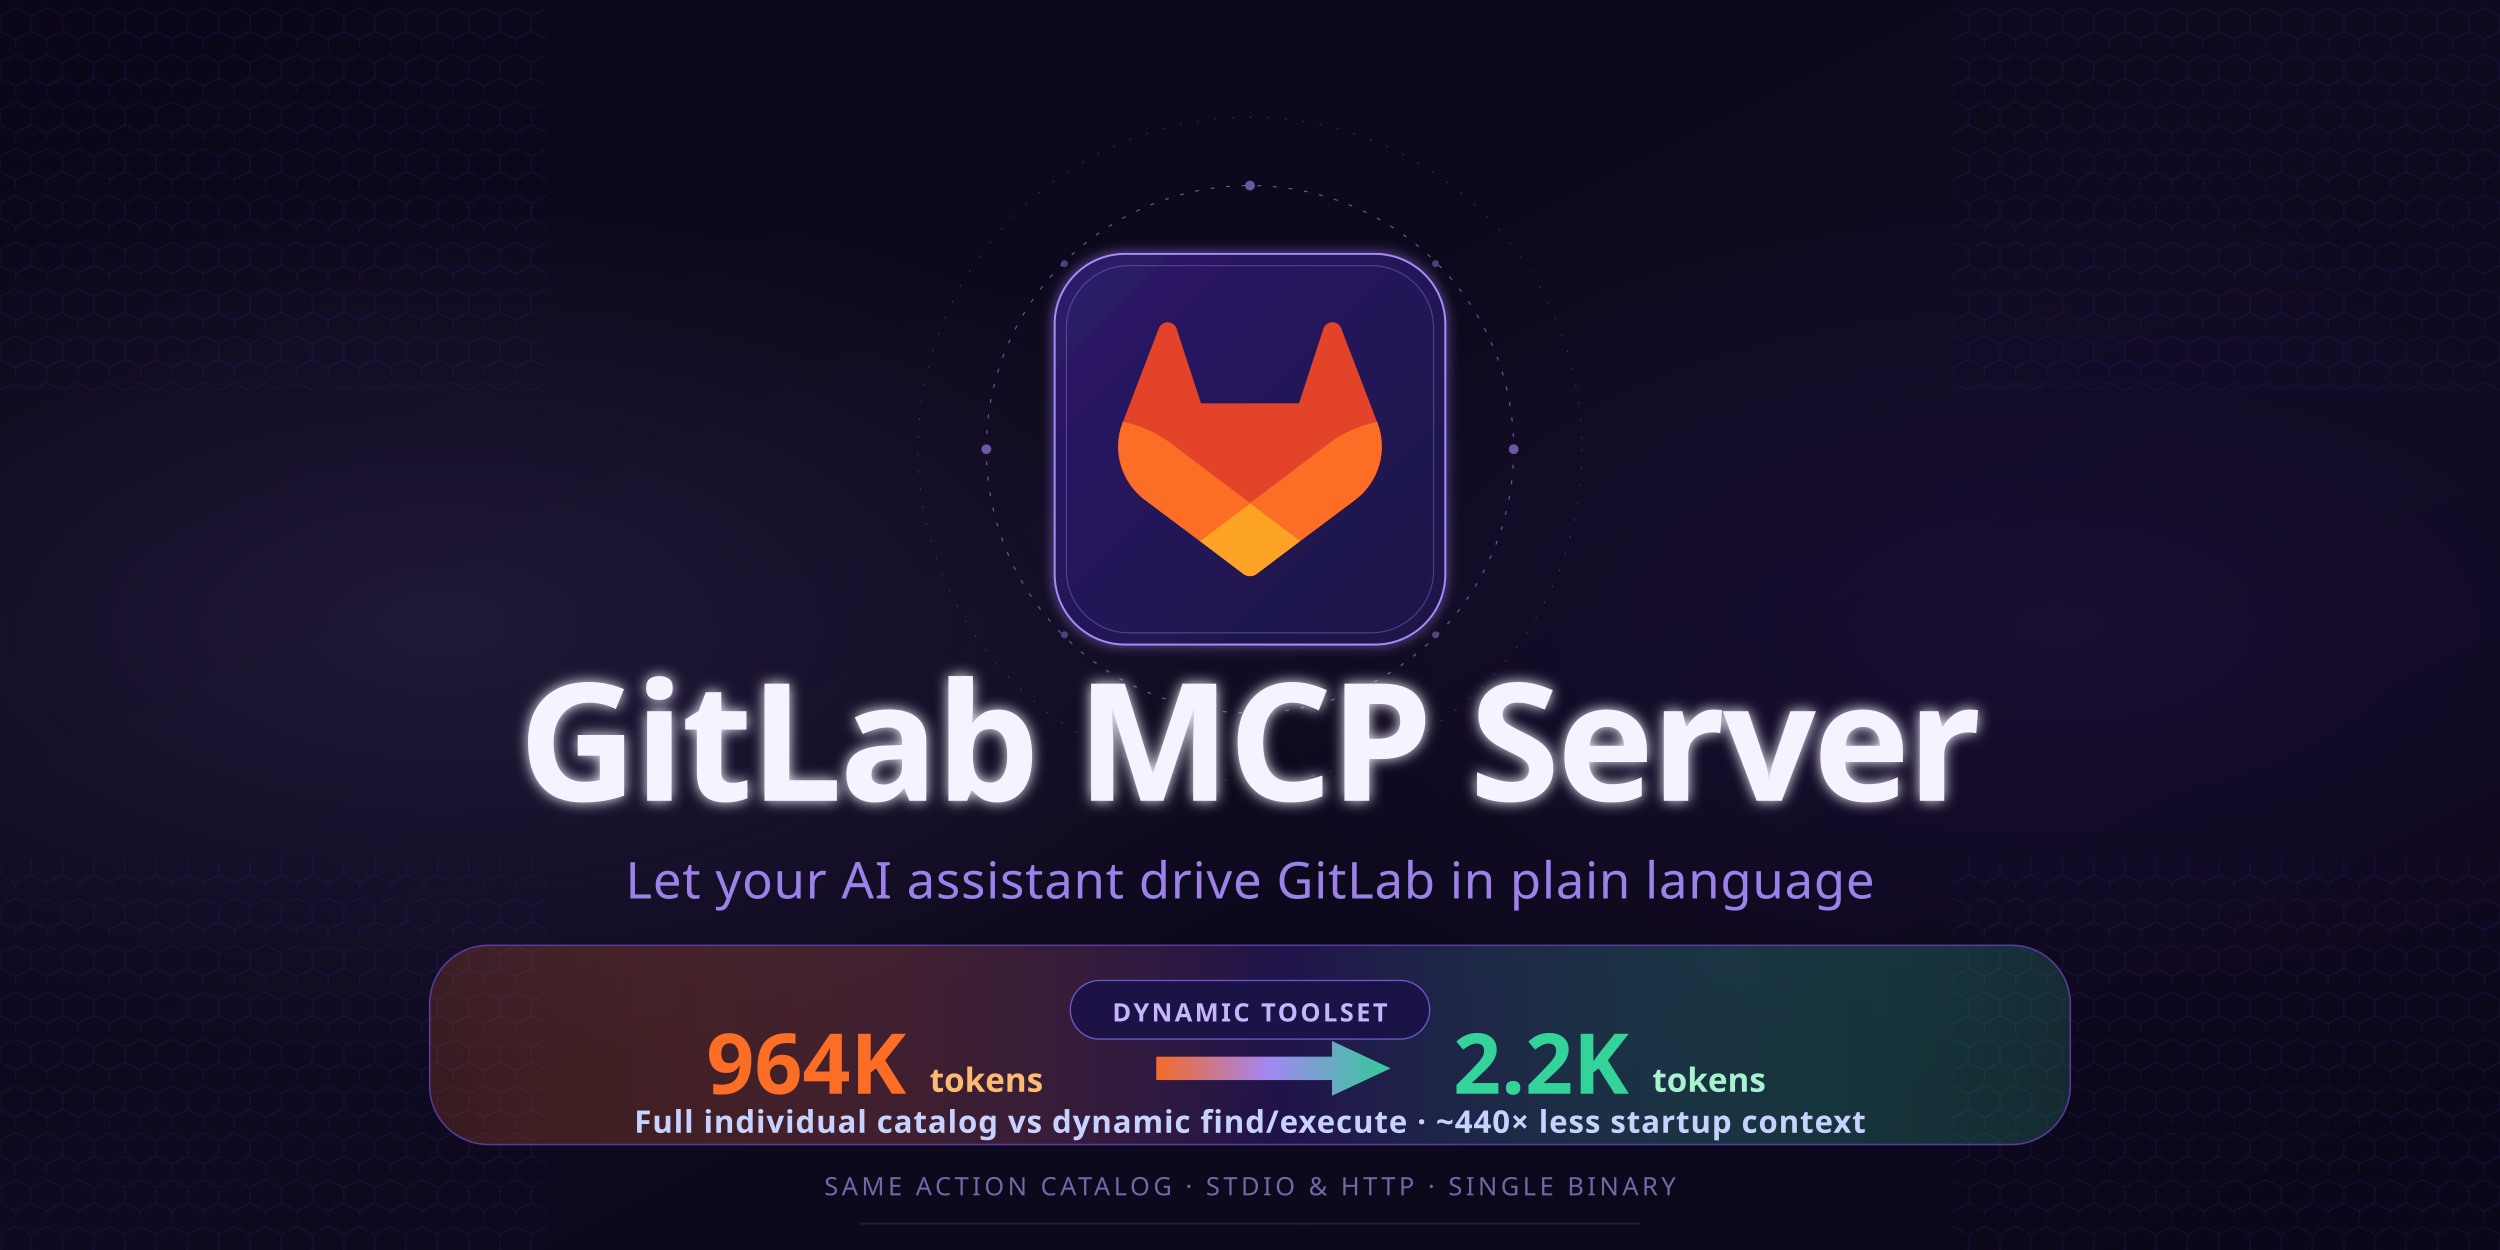
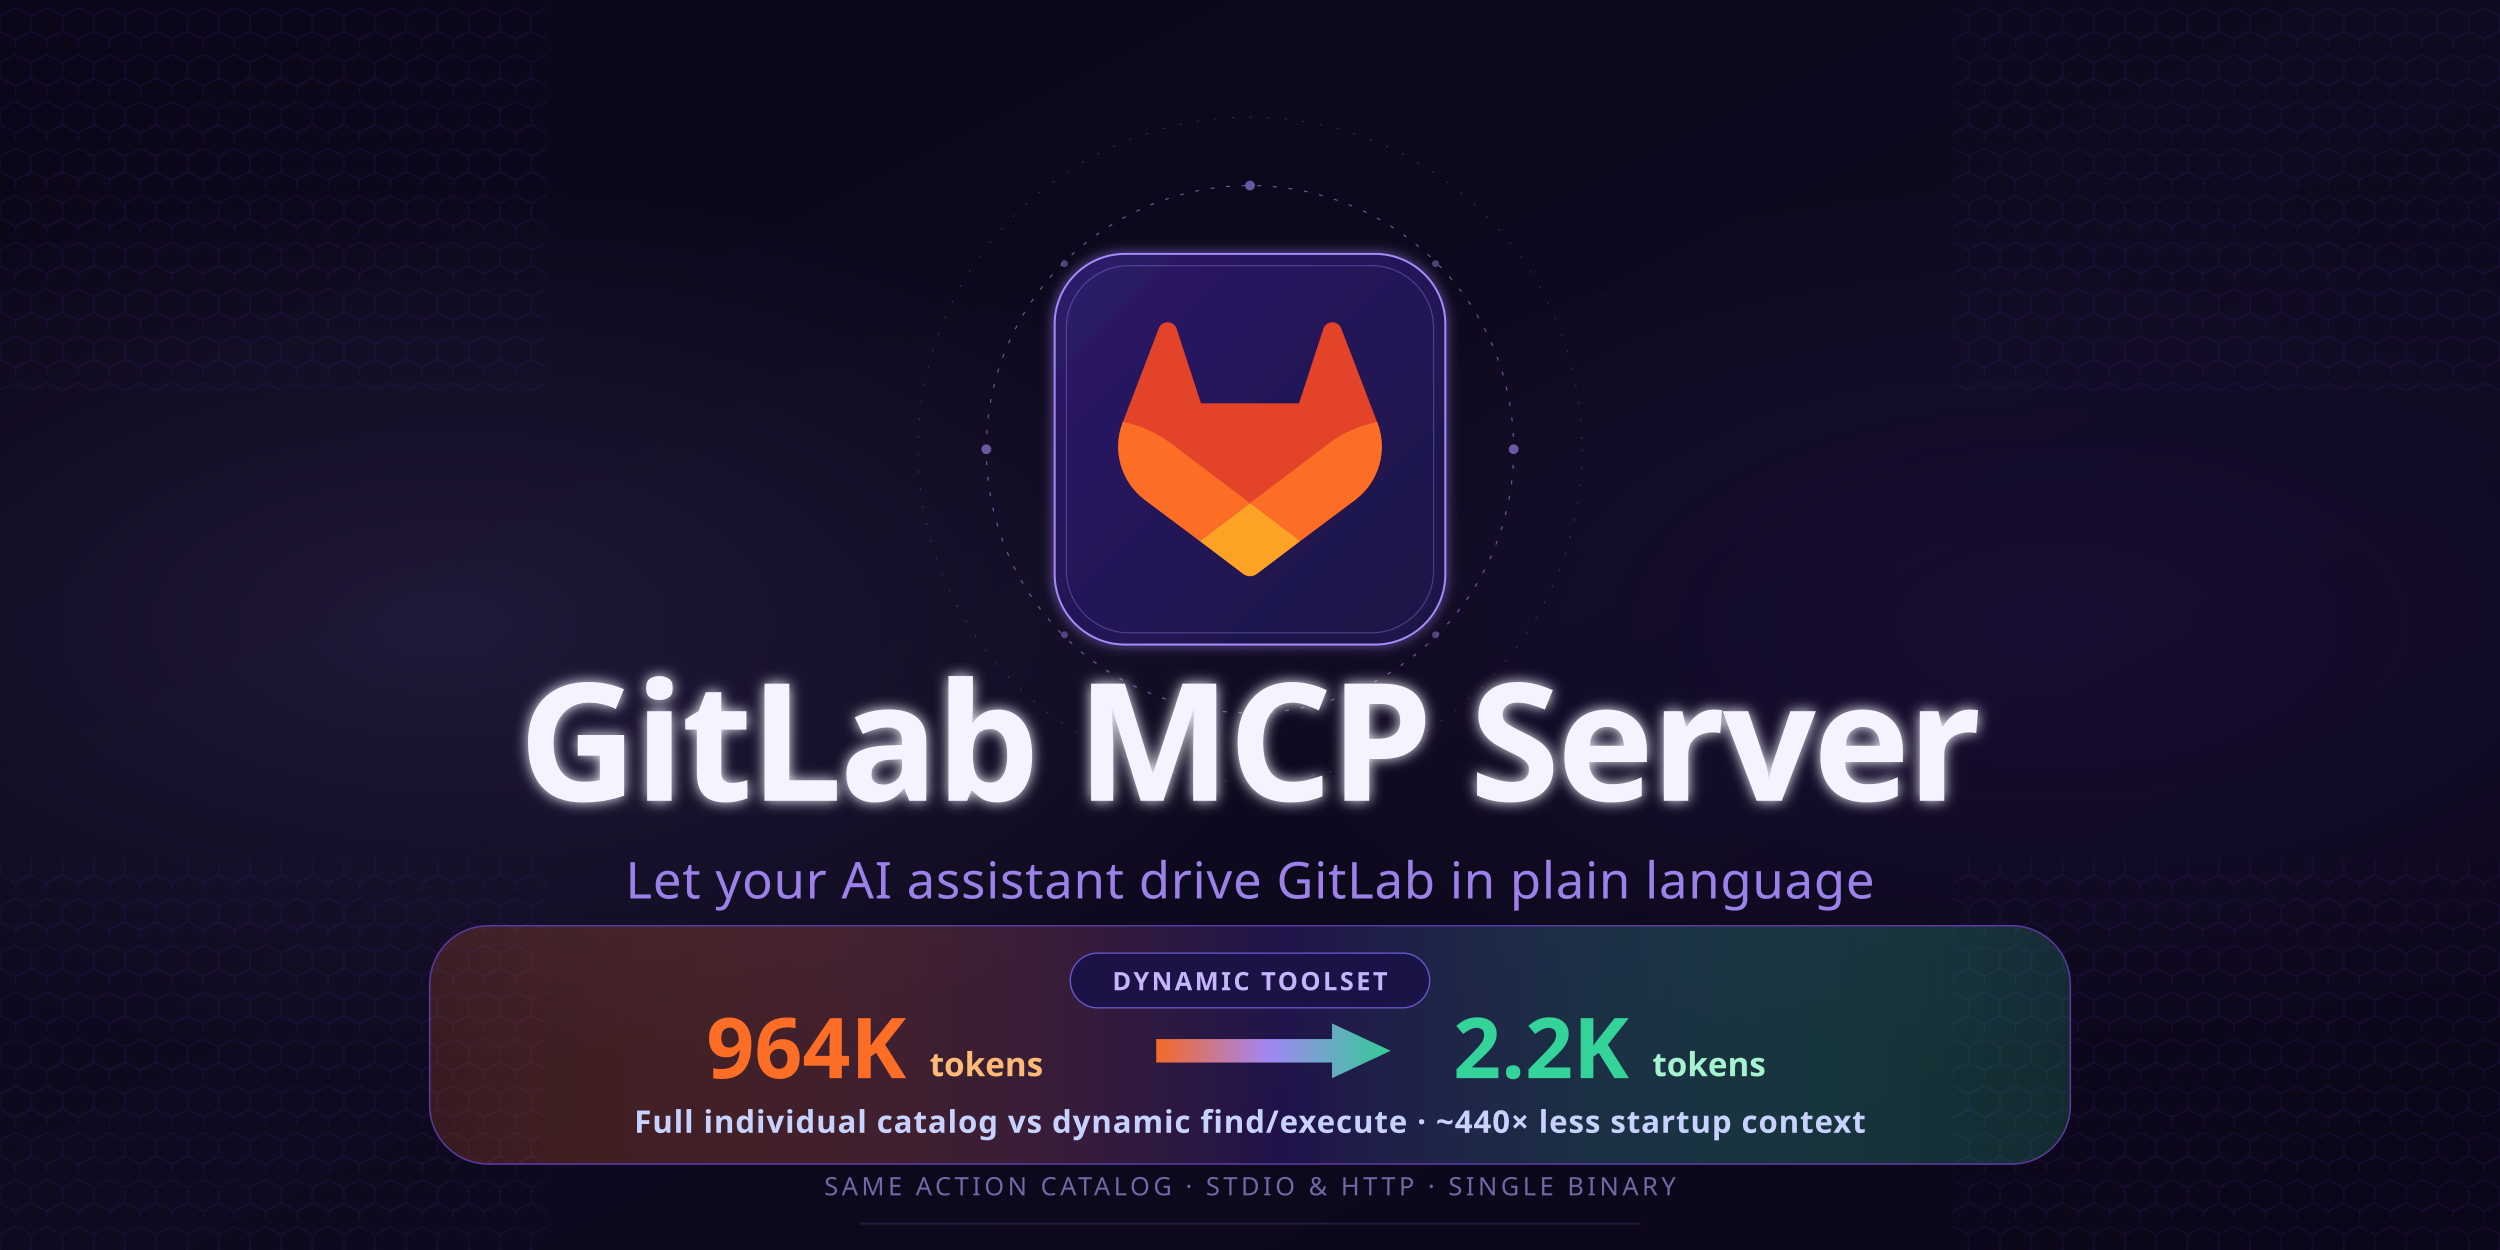
<svg xmlns="http://www.w3.org/2000/svg" viewBox="0 0 1280 640" width="1280" height="640">
  <defs>
    <filter id="glow" x="-20%" y="-20%" width="140%" height="140%">
      <feGaussianBlur stdDeviation="3" result="blur" />
      <feComposite in="SourceGraphic" in2="blur" operator="over" />
    </filter>
    <filter id="text-glow" x="-10%" y="-10%" width="120%" height="120%">
      <feGaussianBlur stdDeviation="3.5" result="blur" />
      <feComposite in="SourceGraphic" in2="blur" operator="over" />
    </filter>
    <linearGradient id="core-grad" x1="0%" y1="0%" x2="100%" y2="100%">
      <stop offset="0%" stop-color="#2d1b69" />
      <stop offset="100%" stop-color="#1a1145" />
    </linearGradient>
    <linearGradient id="bg-grad" x1="0%" y1="0%" x2="100%" y2="100%">
      <stop offset="0%" stop-color="#0B0618" />
      <stop offset="50%" stop-color="#0E0A1F" />
      <stop offset="100%" stop-color="#0B0618" />
    </linearGradient>
    <linearGradient id="metric-grad" x1="0%" y1="0%" x2="100%" y2="0%">
      <stop offset="0%" stop-color="#FC6D26" stop-opacity="0.18" />
      <stop offset="52%" stop-color="#2d1b69" stop-opacity="0.62" />
      <stop offset="100%" stop-color="#34D399" stop-opacity="0.18" />
    </linearGradient>
    <linearGradient id="metric-line" x1="0%" y1="0%" x2="100%" y2="0%">
      <stop offset="0%" stop-color="#FC6D26" />
      <stop offset="48%" stop-color="#A78BFA" />
      <stop offset="100%" stop-color="#34D399" />
    </linearGradient>
    <radialGradient id="aura1" cx="0.18" cy="0.5" r="0.35">
      <stop offset="0%" stop-color="#A78BFA" stop-opacity="0.12" />
      <stop offset="100%" stop-color="#A78BFA" stop-opacity="0" />
    </radialGradient>
    <radialGradient id="aura2" cx="0.82" cy="0.5" r="0.35">
      <stop offset="0%" stop-color="#7C3AED" stop-opacity="0.10" />
      <stop offset="100%" stop-color="#7C3AED" stop-opacity="0" />
    </radialGradient>
    <symbol id="hex" viewBox="0 0 16 24" overflow="visible">
      <path d="M0,8 L8,4 16,8 16,16 8,20 0,16Z" fill="none" stroke="#2d1b69" stroke-width="0.6" />
    </symbol>
    <pattern id="hex-grid" x="0" y="0" width="16" height="24" patternUnits="userSpaceOnUse">
      <use href="#hex" />
      <use href="#hex" x="8" y="12" />
    </pattern>
  </defs>
  <rect width="1280" height="640" fill="url(#bg-grad)" />
  <rect width="1280" height="640" fill="url(#aura1)" />
  <rect width="1280" height="640" fill="url(#aura2)" />
  <rect x="0" y="0" width="280" height="200" fill="url(#hex-grid)" opacity="0.35" />
  <rect x="1000" y="0" width="280" height="200" fill="url(#hex-grid)" opacity="0.35" />
  <rect x="0" y="440" width="280" height="200" fill="url(#hex-grid)" opacity="0.35" />
  <rect x="1000" y="440" width="280" height="200" fill="url(#hex-grid)" opacity="0.35" />
  <g transform="translate(640 230)" opacity="0.6">
    <circle r="135" fill="none" stroke="#A78BFA" stroke-width="0.6" stroke-dasharray="2 6" />
    <circle r="170" fill="none" stroke="#A78BFA" stroke-width="0.4" stroke-dasharray="1 8" opacity="0.6" />
    <circle cx="135" cy="0" r="2.5" fill="#A78BFA" />
    <circle cx="-135" cy="0" r="2.5" fill="#A78BFA" />
    <circle cx="0" cy="135" r="2.5" fill="#A78BFA" />
    <circle cx="0" cy="-135" r="2.5" fill="#A78BFA" />
    <circle cx="95" cy="95" r="1.8" fill="#A78BFA" opacity="0.7" />
    <circle cx="-95" cy="-95" r="1.8" fill="#A78BFA" opacity="0.7" />
    <circle cx="-95" cy="95" r="1.8" fill="#A78BFA" opacity="0.7" />
    <circle cx="95" cy="-95" r="1.8" fill="#A78BFA" opacity="0.7" />
  </g>
  <g transform="translate(540 130)">
    <rect x="0" y="0" width="200" height="200" rx="36" fill="url(#core-grad)" stroke="#A78BFA" stroke-width="1" filter="url(#glow)" />
    <rect x="6" y="6" width="188" height="188" rx="32" fill="none" stroke="#A78BFA" stroke-width="0.6" opacity="0.35" />
    <svg x="22" y="22" width="156" height="156" viewBox="100 100 180 180">
      <path fill="#E24329" d="M265.264,174.372l-.213-.558-21.199-55.309c-.424-1.084-1.185-1.996-2.177-2.627-.988-.634-2.147-.933-3.323-.87-1.169.062-2.292.489-3.208,1.218-.91.736-1.566,1.73-1.875,2.853l-14.313,43.807h-57.91l-14.313-43.807c-.309-1.123-.965-2.118-1.875-2.853-.916-.729-2.039-1.156-3.208-1.218-1.175-.062-2.335.236-3.323.87-.992.63-1.753,1.543-2.177,2.627l-21.199,55.312-.213.555c-6.282,16.385-.929,34.908,13.059,45.488.026.016.049.036.076.056l.187.141,32.291,24.174,15.972,12.09,9.72,7.349c2.341,1.773,5.579,1.773,7.92,0l9.719-7.349,15.968-12.09,32.481-24.315c.03-.023.056-.043.085-.066,13.978-10.58,19.327-29.096,13.049-45.478Z" />
      <path fill="#FC6D26" d="M265.264,174.372l-.213-.558c-10.517,2.161-20.204,6.61-28.498,12.816-.135.099-25.205,19.058-46.552,35.197,15.85,11.985,29.648,22.404,29.648,22.404l32.481-24.315c.03-.023.056-.043.085-.066,13.978-10.58,19.327-29.096,13.049-45.478Z" />
      <path fill="#FCA326" d="M160.35,244.231l15.972,12.09,9.72,7.349c2.341,1.773,5.579,1.773,7.92,0l9.719-7.349,15.968-12.09s-13.798-10.419-29.648-22.404c-15.853,11.985-29.651,22.404-29.651,22.404Z" />
      <path fill="#FC6D26" d="M143.446,186.63c-8.291-6.203-17.974-10.655-28.495-12.813l-.213.555c-6.282,16.385-.929,34.908,13.059,45.488.026.016.049.036.076.056l.187.141,32.291,24.174s13.798-10.419,29.651-22.404c-21.347-16.139-46.42-35.098-46.555-35.197Z" />
    </svg>
  </g>
  <text x="640" y="410" text-anchor="middle" font-family="'Segoe UI', system-ui, -apple-system, sans-serif" font-size="84" font-weight="700" fill="#F5F3FF" letter-spacing="-1.5" filter="url(#text-glow)">
    GitLab MCP Server
  </text>
  <text x="640" y="460" text-anchor="middle" font-family="'Segoe UI', system-ui, -apple-system, sans-serif" font-size="26" fill="#A78BFA" opacity="0.92" letter-spacing="0.4">
    Let your AI assistant drive GitLab in plain language
  </text>
-   <g transform="translate(640 502)" font-family="'Segoe UI', system-ui, -apple-system, sans-serif">
-     <rect x="-420" y="-18" width="840" height="102" rx="30" fill="url(#metric-grad)" stroke="#5B3CA6" stroke-width="0.8" opacity="0.95" />
-     <rect x="-92" y="0" width="184" height="30" rx="15" fill="#1a1145" stroke="#6D5DD3" stroke-width="0.7" opacity="0.92" />
-     <text x="0" y="21" text-anchor="middle" font-size="13" fill="#C4B5FD" font-weight="800" letter-spacing="1.25">DYNAMIC TOOLSET</text>
-     <text x="-176" y="58" text-anchor="end" font-size="43" fill="#FC6D26" font-weight="800">964K</text>
-     <text x="-164" y="57" font-size="17" fill="#FDBA74" font-weight="650">tokens</text>
-     <path d="M-48 39H42V31L72 45L42 59V51H-48Z" fill="url(#metric-line)" opacity="0.96" />
-     <text x="194" y="58" text-anchor="end" font-size="43" fill="#34D399" font-weight="800">2.2K</text>
-     <text x="206" y="57" font-size="17" fill="#A7F3D0" font-weight="650">tokens</text>
-     <text x="0" y="78" text-anchor="middle" font-size="16" fill="#C7D2FE" font-weight="650" letter-spacing="0.45">
+   <g transform="translate(640 496)" font-family="'Segoe UI', system-ui, -apple-system, sans-serif">
+     <rect x="-420" y="-22" width="840" height="122" rx="30" fill="url(#metric-grad)" stroke="#5B3CA6" stroke-width="0.8" opacity="0.95" />
+     <rect x="-92" y="-8" width="184" height="28" rx="14" fill="#1a1145" stroke="#6D5DD3" stroke-width="0.7" opacity="0.92" />
+     <text x="0" y="11" text-anchor="middle" font-size="13" fill="#C4B5FD" font-weight="800" letter-spacing="1.25">DYNAMIC TOOLSET</text>
+     <text x="-176" y="56" text-anchor="end" font-size="43" fill="#FC6D26" font-weight="800">964K</text>
+     <text x="-164" y="55" font-size="17" fill="#FDBA74" font-weight="650">tokens</text>
+     <path d="M-48 36H42V28L72 42L42 56V48H-48Z" fill="url(#metric-line)" opacity="0.96" />
+     <text x="194" y="56" text-anchor="end" font-size="43" fill="#34D399" font-weight="800">2.2K</text>
+     <text x="206" y="55" font-size="17" fill="#A7F3D0" font-weight="650">tokens</text>
+     <text x="0" y="84" text-anchor="middle" font-size="16" fill="#C7D2FE" font-weight="650" letter-spacing="0.45">
      Full individual catalog vs dynamic find/execute · ~440× less startup context
    </text>
  </g>
  <text x="640" y="612" text-anchor="middle" font-family="'Segoe UI', system-ui, -apple-system, sans-serif" font-size="13" fill="#8B7FC7" opacity="0.8" letter-spacing="1.8">
    SAME ACTION CATALOG  ·  STDIO &amp; HTTP  ·  SINGLE BINARY
  </text>
  <rect x="440" y="626" width="400" height="1" rx="0.5" fill="#A78BFA" opacity="0.15" />
</svg>
